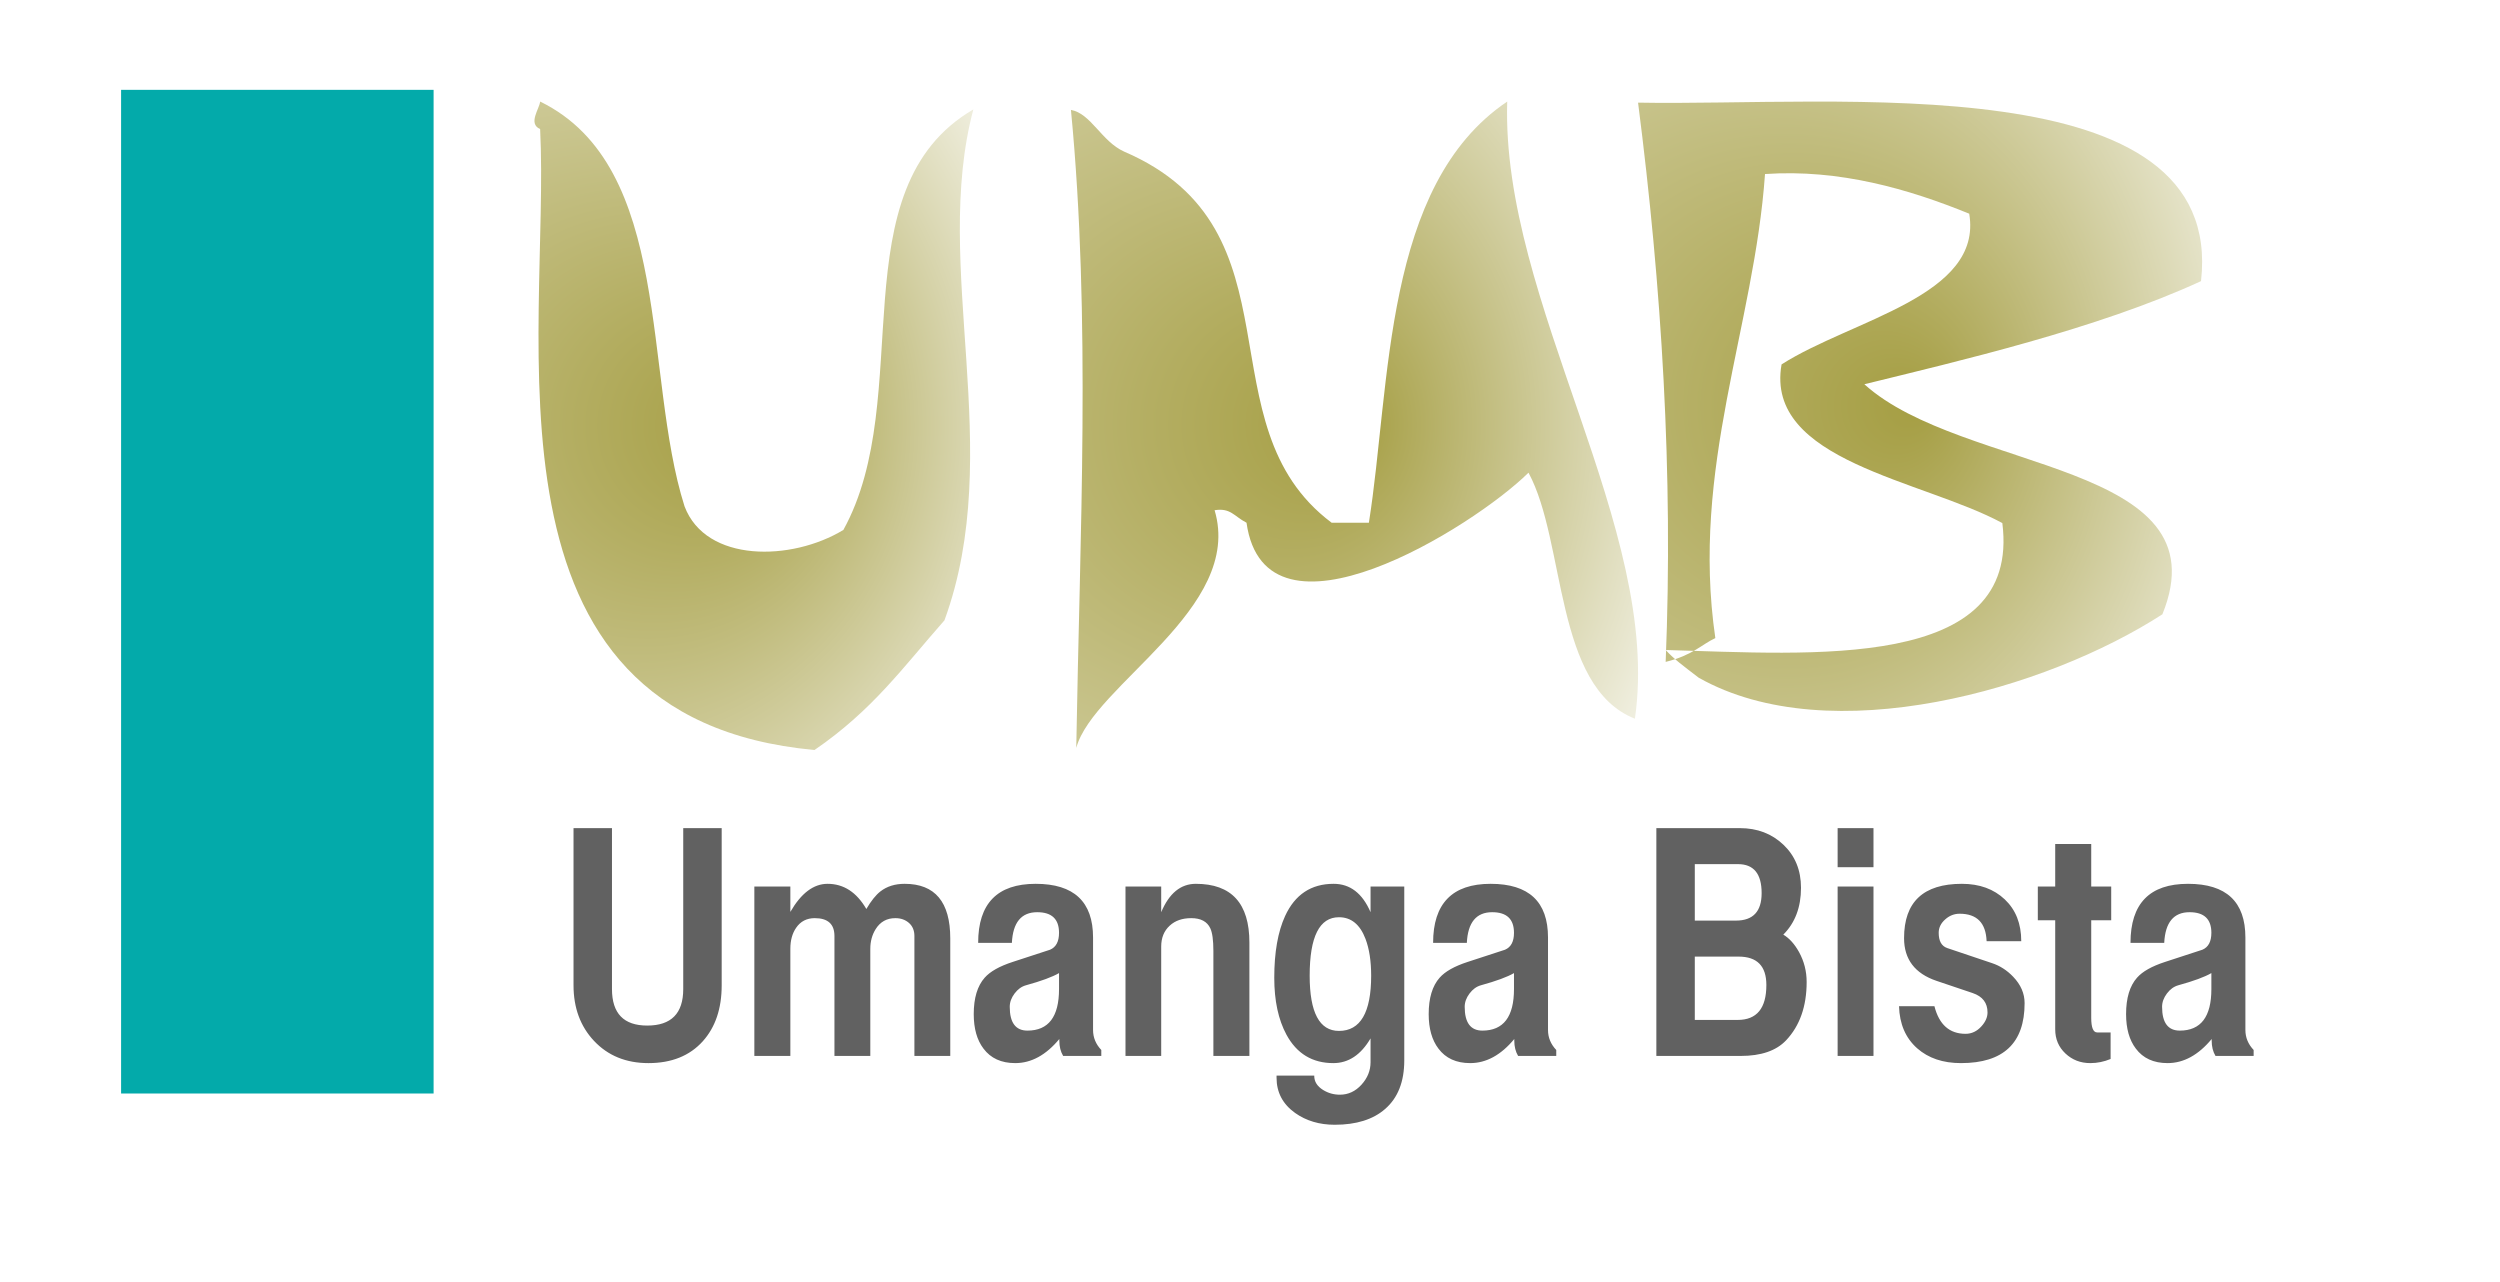
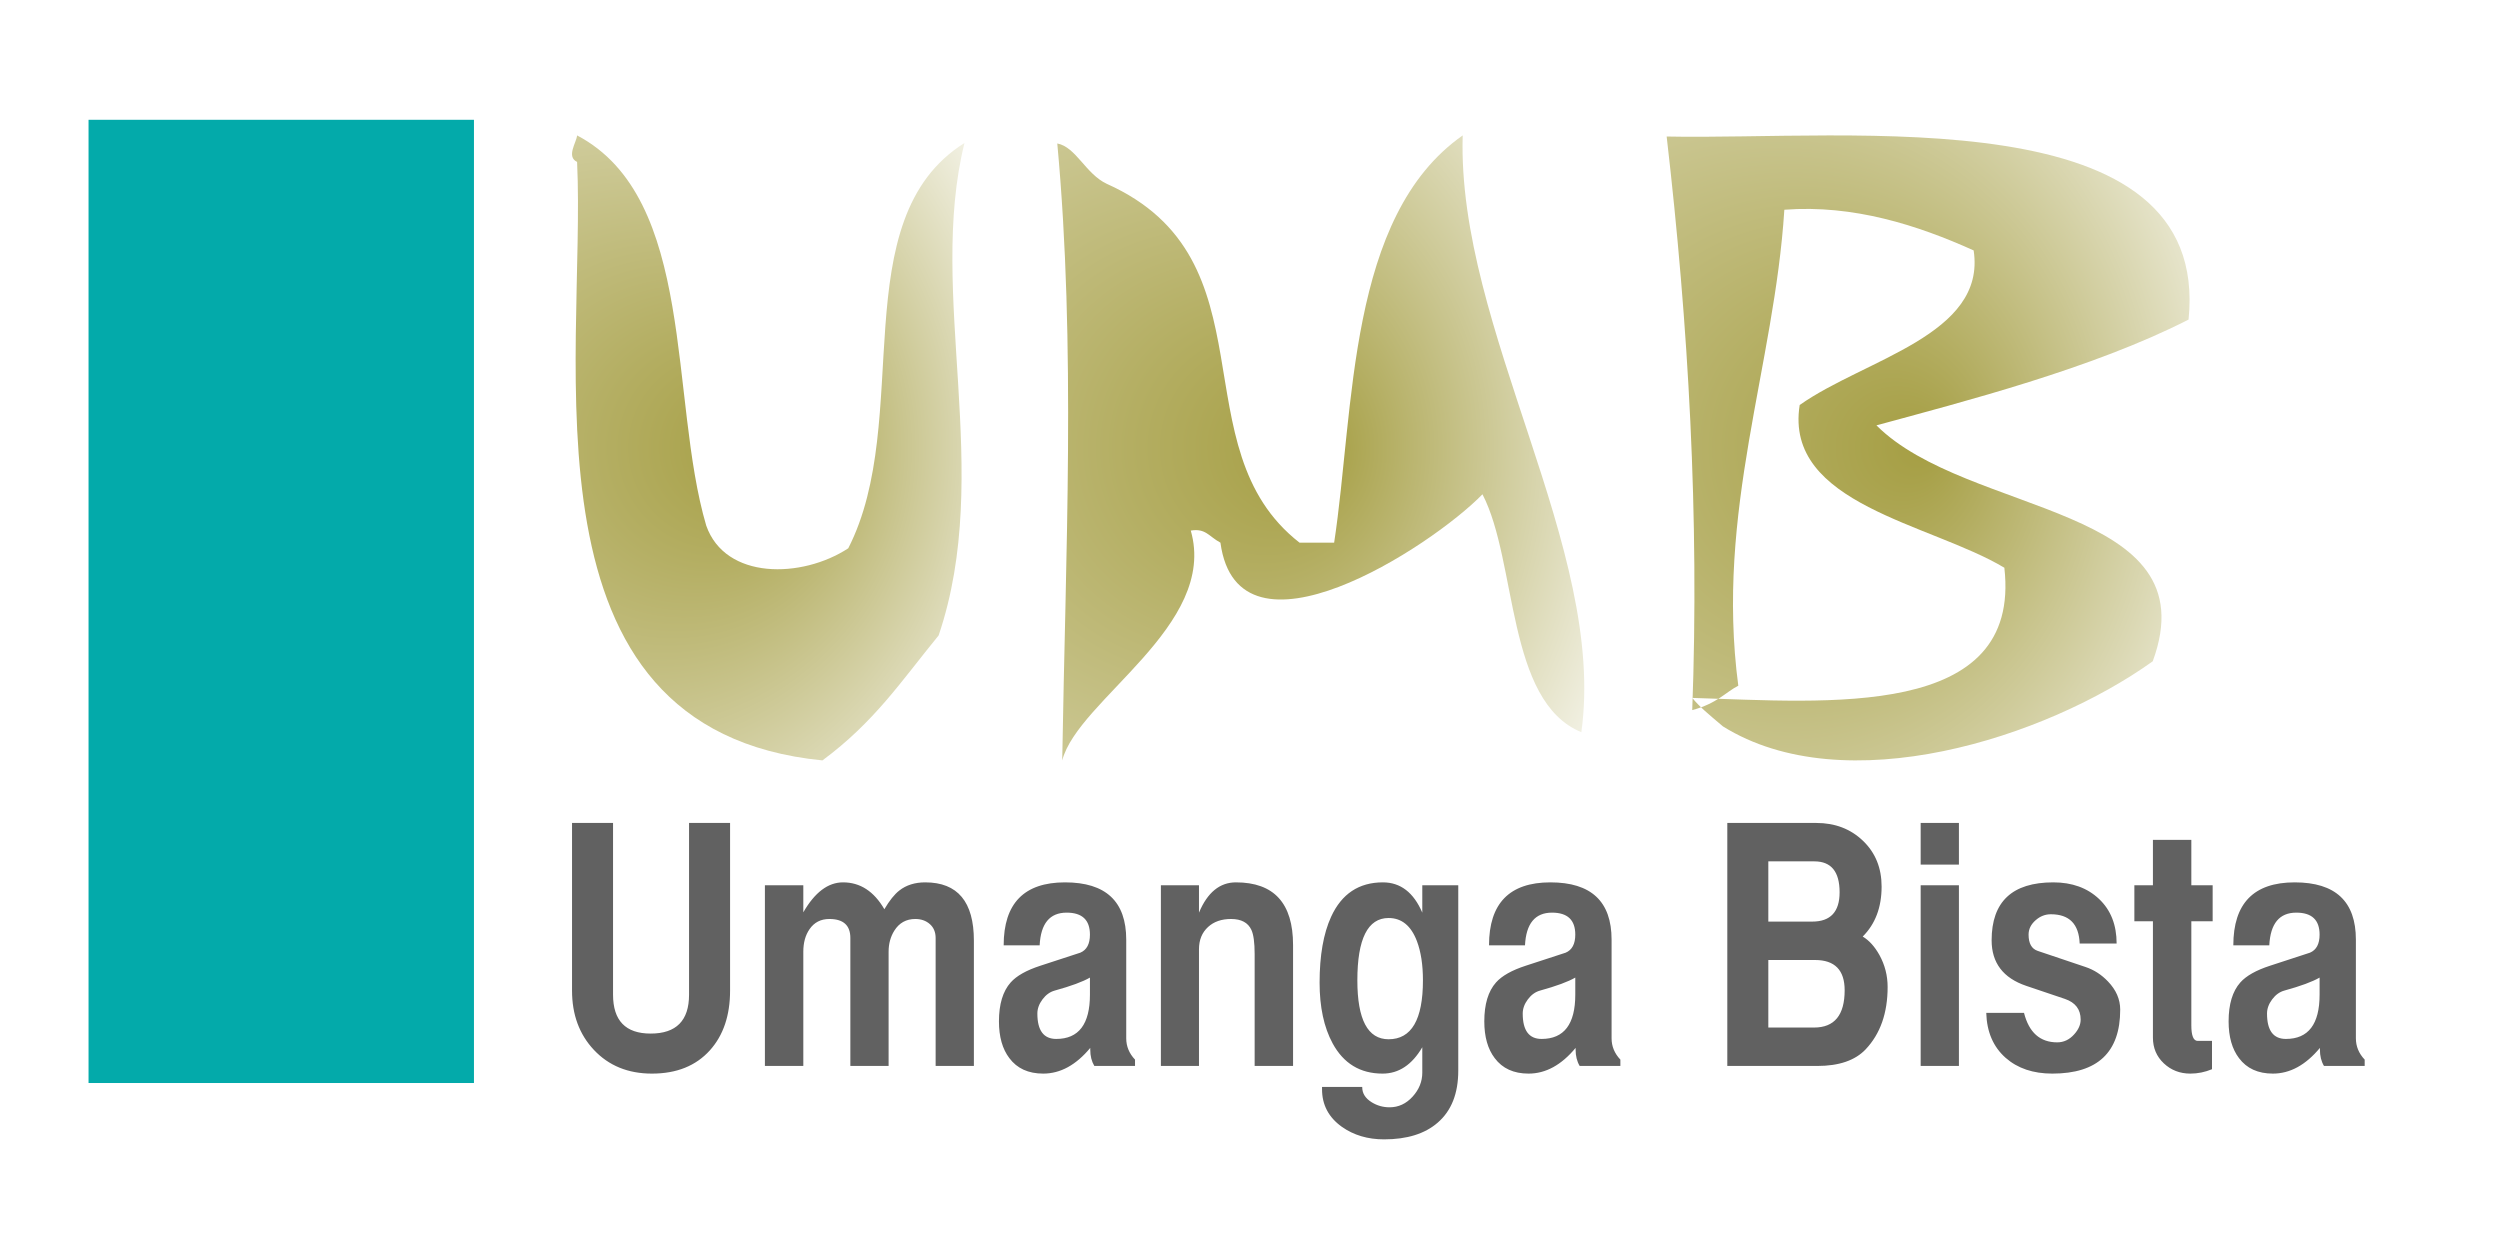
- <svg xmlns="http://www.w3.org/2000/svg" version="1.1" width="320" height="164">
+ <svg xmlns="http://www.w3.org/2000/svg" version="1.1" width="240" height="120">
  <g id="Layer1">
    <g id="Shape1">
-       <path id="shapePath1" d="M15.5,11.5 L55.5,11.5 L55.5,139.969 L15.5,139.969 L15.5,11.5 Z" style="stroke:none;fill-rule:evenodd;fill:#03aaaa;fill-opacity:1;" />
+       <path id="shapePath1" d="M8.5,11.5 L45.5,11.5 L45.5,103.969 L8.5,103.969 L8.5,11.5 Z" style="stroke:none;fill-rule:evenodd;fill:#03aaaa;fill-opacity:1;" />
    </g>
    <g id="Shape2">
      <path id="shapePath2" d="M96.5,79.5 Z" style="stroke:none;fill-rule:evenodd;fill:#03aaaa;fill-opacity:1;" />
    </g>
    <g id="Shape3">
-       <path id="shapePath3" d="M69.137,16.521 C70.459,42.779 59.96,91.934 104.256,96 C111.68,90.912 115.509,85.514 120.892,79.4 C128.802,57.734 119.224,34.13 124.589,14.006 C107.171,24.169 117.357,50.777 107.953,67.831 C101.312,71.865 90.352,72.045 87.621,64.812 C82.275,47.968 86.203,21.329 69.137,13 C69.062,13.914 67.542,15.823 69.137,16.521 Z" style="stroke:none;fill-rule:evenodd;fill:url(#radialGradientFill3);fill-opacity:1;" />
+       <path id="shapePath3" d="M55.401,15.545 C56.288,34.527 49.247,70.06 78.953,72.999 C83.932,69.321 86.5,65.419 90.11,60.999 C95.414,45.337 88.991,28.274 92.589,13.727 C80.908,21.073 87.739,40.308 81.433,52.636 C76.979,55.553 69.629,55.683 67.797,50.454 C64.212,38.278 66.847,19.021 55.401,13 C55.352,13.661 54.332,15.04 55.401,15.545 Z" style="stroke:none;fill-rule:evenodd;fill:url(#radialGradientFill3);fill-opacity:1;" />
      <defs>
-         <radialGradient id="radialGradientFill3" gradientUnits="userSpaceOnUse" cx="48.442" cy="54.5" r="96.116" fx="96.5" fy="54.5">
+         <radialGradient id="radialGradientFill3" gradientUnits="userSpaceOnUse" cx="41.523" cy="43" r="64.457" fx="73.752" fy="43">
          <stop offset="0" stop-color="#a59e43" stop-opacity="1" />
          <stop offset="1" stop-color="#ffffff" stop-opacity="1" />
        </radialGradient>
      </defs>
    </g>
    <g id="Shape4">
-       <path id="shapePath4" d="M137.761,95.731 C138.21,68.571 139.664,40.855 137.08,14.068 C139.655,14.53 140.992,18.101 143.89,19.405 C167.152,29.403 153.669,54.338 170.45,66.909 L175.217,66.909 C178.026,49.222 177.041,23.707 192.924,13 C192.125,38.665 212.785,67.62 209.269,91.995 C198.912,87.917 200.457,69.387 195.648,60.504 C188.555,67.506 161.969,84.056 159.554,66.909 C157.936,66.07 157.526,64.982 155.468,65.308 C159.233,77.909 139.921,87.688 137.761,95.731 Z" style="stroke:none;fill-rule:evenodd;fill:url(#radialGradientFill4);fill-opacity:1;" />
+       <path id="shapePath4" d="M101.974,72.999 C102.287,53.302 103.3,33.201 101.499,13.773 C103.294,14.109 104.225,16.698 106.245,17.645 C122.457,24.895 113.061,42.979 124.756,52.096 L128.078,52.096 C130.036,39.269 129.349,20.765 140.419,12.999 C139.862,31.613 154.261,52.612 151.81,70.29 C144.592,67.332 145.669,53.893 142.317,47.451 C137.374,52.529 118.845,64.532 117.162,52.096 C116.034,51.488 115.749,50.699 114.314,50.935 C116.938,60.074 103.479,67.166 101.974,72.999 Z" style="stroke:none;fill-rule:evenodd;fill:url(#radialGradientFill4);fill-opacity:1;" />
      <defs>
-         <radialGradient id="radialGradientFill4" gradientUnits="userSpaceOnUse" cx="120.256" cy="54.366" r="106.24" fx="173.376" fy="54.366">
+         <radialGradient id="radialGradientFill4" gradientUnits="userSpaceOnUse" cx="89.774" cy="42.999" r="74.043" fx="126.795" fy="42.999">
          <stop offset="0" stop-color="#a59e43" stop-opacity="1" />
          <stop offset="1" stop-color="#ffffff" stop-opacity="1" />
        </radialGradient>
      </defs>
    </g>
    <g id="Shape5">
-       <path id="shapePath5" d="M213.205,84.722 C214.193,60.608 212.695,36.694 209.672,13.137 C234.924,13.629 284.882,8.153 281.731,35.984 C268.463,42.109 250.609,46.234 238.637,49.184 C251.223,60.572 284.754,59.031 276.786,78.63 C261.953,88.228 234.254,96.225 217.443,86.754 C215.405,85.191 214.239,84.338 213.205,83.2 C231.794,83.695 258.709,85.986 256.299,66.953 C246.09,61.422 225.861,59.038 228.04,46.645 C237.012,40.908 253.842,37.909 252.06,27.353 C244.357,24.213 235.476,21.618 225.921,22.276 C224.547,41.839 216.375,59.904 219.563,81.677 C217.794,82.493 216.696,83.865 213.205,84.722 Z" style="stroke:none;fill-rule:evenodd;fill:url(#radialGradientFill5);fill-opacity:1;" />
+       <path id="shapePath5" d="M162.455,68.171 C163.142,49.621 162.101,31.226 159.999,13.105 C177.556,13.484 212.292,9.272 210.101,30.68 C200.876,35.391 188.462,38.565 180.138,40.834 C188.889,49.594 212.203,48.408 206.663,63.485 C196.35,70.867 177.09,77.019 165.402,69.733 C163.985,68.531 163.174,67.875 162.455,66.999 C175.38,67.38 194.094,69.142 192.418,54.502 C185.32,50.248 171.255,48.413 172.77,38.881 C179.008,34.468 190.71,32.161 189.471,24.041 C184.115,21.625 177.94,19.629 171.297,20.135 C170.341,35.184 164.659,49.08 166.876,65.828 C165.646,66.456 164.882,67.511 162.455,68.171 Z" style="stroke:none;fill-rule:evenodd;fill:url(#radialGradientFill5);fill-opacity:1;" />
      <defs>
-         <radialGradient id="radialGradientFill5" gradientUnits="userSpaceOnUse" cx="190.669" cy="52" r="110.208" fx="245.773" fy="52">
+         <radialGradient id="radialGradientFill5" gradientUnits="userSpaceOnUse" cx="146.786" cy="43" r="76.627" fx="185.1" fy="43">
          <stop offset="0" stop-color="#a59e43" stop-opacity="1" />
          <stop offset="1" stop-color="#ffffff" stop-opacity="1" />
        </radialGradient>
      </defs>
    </g>
    <g id="Shape6">
-       <path id="shapePath6" d="M92.376,126.117 C92.376,129.099 91.569,131.488 89.954,133.285 C88.274,135.147 85.957,136.078 83.001,136.078 C80.136,136.078 77.812,135.128 76.028,133.227 C74.283,131.365 73.411,128.995 73.411,126.117 L73.411,106 L78.333,106 L78.333,126.605 C78.333,129.717 79.837,131.273 82.845,131.273 C85.918,131.273 87.454,129.717 87.454,126.605 L87.454,106 L92.376,106 L92.376,126.117 M121.634,135.16 L117.044,135.16 L117.044,119.809 C117.044,119.105 116.813,118.549 116.351,118.139 C115.888,117.729 115.306,117.523 114.602,117.523 C113.509,117.523 112.669,117.992 112.083,118.93 C111.627,119.659 111.399,120.499 111.399,121.449 L111.399,135.16 L106.809,135.16 L106.809,119.809 C106.809,118.285 105.97,117.523 104.29,117.523 C103.261,117.523 102.467,117.934 101.907,118.754 C101.412,119.47 101.165,120.368 101.165,121.449 L101.165,135.16 L96.556,135.16 L96.556,113.48 L101.165,113.48 L101.165,116.723 C102.545,114.327 104.134,113.129 105.931,113.129 C107.988,113.129 109.642,114.203 110.892,116.352 C111.504,115.31 112.102,114.561 112.688,114.105 C113.522,113.454 114.557,113.129 115.794,113.129 C119.687,113.129 121.634,115.46 121.634,120.121 L121.634,135.16 M140.966,135.16 L136.083,135.16 C135.757,134.613 135.595,133.962 135.595,133.207 L135.595,132.992 C133.889,135.049 132.007,136.078 129.95,136.078 C128.166,136.078 126.812,135.46 125.888,134.223 C125.054,133.129 124.638,131.658 124.638,129.809 C124.638,127.751 125.106,126.195 126.044,125.141 C126.747,124.346 127.938,123.676 129.618,123.129 L134.403,121.566 C135.171,121.241 135.556,120.518 135.556,119.398 C135.556,117.641 134.625,116.762 132.763,116.762 C130.731,116.762 129.651,118.07 129.52,120.688 L125.204,120.688 C125.204,115.648 127.658,113.129 132.567,113.129 C137.463,113.129 139.911,115.421 139.911,120.004 L139.911,131.84 C139.911,132.803 140.263,133.656 140.966,134.398 L140.966,135.16 M135.556,126.605 L135.556,124.555 C134.709,125.049 133.296,125.57 131.317,126.117 C130.757,126.273 130.272,126.625 129.862,127.172 C129.452,127.719 129.247,128.285 129.247,128.871 C129.247,130.902 130.002,131.918 131.513,131.918 C134.208,131.918 135.556,130.147 135.556,126.605 M159.923,135.16 L155.313,135.16 L155.313,121.723 C155.313,120.355 155.183,119.392 154.923,118.832 C154.519,117.96 153.705,117.523 152.481,117.523 C151.336,117.523 150.418,117.842 149.727,118.48 C148.998,119.145 148.634,120.036 148.634,121.156 L148.634,135.16 L144.063,135.16 L144.063,113.48 L148.634,113.48 L148.634,116.762 C149.649,114.34 151.127,113.129 153.067,113.129 C157.638,113.129 159.923,115.635 159.923,120.648 L159.923,135.16 M179.747,135.727 C179.747,138.461 178.927,140.538 177.286,141.957 C175.75,143.298 173.601,143.969 170.841,143.969 C168.888,143.969 167.201,143.467 165.782,142.465 C164.194,141.332 163.399,139.828 163.399,137.953 L163.399,137.68 L168.224,137.68 L168.224,137.719 C168.224,138.448 168.601,139.047 169.356,139.516 C170.007,139.919 170.724,140.121 171.505,140.121 C172.573,140.121 173.494,139.695 174.268,138.842 C175.043,137.989 175.431,137.029 175.431,135.961 L175.431,132.914 C174.194,135.023 172.605,136.078 170.665,136.078 C167.983,136.078 165.984,134.867 164.669,132.445 C163.627,130.518 163.106,128.09 163.106,125.16 C163.106,121.905 163.569,119.268 164.493,117.25 C165.756,114.503 167.826,113.129 170.704,113.129 C172.813,113.129 174.389,114.34 175.431,116.762 L175.431,113.48 L179.747,113.48 L179.747,135.727 M175.509,124.887 C175.509,123.025 175.268,121.456 174.786,120.18 C174.083,118.331 172.95,117.406 171.388,117.406 C168.888,117.406 167.638,119.9 167.638,124.887 C167.638,129.6 168.888,131.957 171.388,131.957 C174.135,131.957 175.509,129.6 175.509,124.887 M199.2,135.16 L194.317,135.16 C193.992,134.613 193.829,133.962 193.829,133.207 L193.829,132.992 C192.123,135.049 190.242,136.078 188.184,136.078 C186.401,136.078 185.046,135.46 184.122,134.223 C183.289,133.129 182.872,131.658 182.872,129.809 C182.872,127.751 183.341,126.195 184.278,125.141 C184.981,124.346 186.173,123.676 187.852,123.129 L192.638,121.566 C193.406,121.241 193.79,120.518 193.79,119.398 C193.79,117.641 192.859,116.762 190.997,116.762 C188.966,116.762 187.885,118.07 187.755,120.688 L183.438,120.688 C183.438,115.648 185.893,113.129 190.802,113.129 C195.698,113.129 198.145,115.421 198.145,120.004 L198.145,131.84 C198.145,132.803 198.497,133.656 199.2,134.398 L199.2,135.16 M193.79,126.605 L193.79,124.555 C192.944,125.049 191.531,125.57 189.552,126.117 C188.992,126.273 188.507,126.625 188.097,127.172 C187.686,127.719 187.481,128.285 187.481,128.871 C187.481,130.902 188.237,131.918 189.747,131.918 C192.442,131.918 193.79,130.147 193.79,126.605 M231.251,125.688 C231.251,128.812 230.372,131.306 228.614,133.168 C227.351,134.496 225.418,135.16 222.813,135.16 L212.013,135.16 L212.013,106 L222.696,106 C224.936,106 226.801,106.713 228.292,108.139 C229.783,109.564 230.528,111.397 230.528,113.637 C230.528,116.124 229.773,118.122 228.263,119.633 C229.031,120.089 229.701,120.831 230.274,121.859 C230.925,123.044 231.251,124.32 231.251,125.688 M225.489,114.32 C225.489,111.846 224.48,110.609 222.462,110.609 L216.934,110.609 L216.934,117.836 L222.208,117.836 C224.395,117.836 225.489,116.664 225.489,114.32 M226.095,126.078 C226.095,123.656 224.91,122.445 222.54,122.445 L216.934,122.445 L216.934,130.551 L222.423,130.551 C224.871,130.551 226.095,129.06 226.095,126.078 M239.806,111 L235.216,111 L235.216,106 L239.806,106 L239.806,111 M239.806,135.16 L235.216,135.16 L235.216,113.48 L239.806,113.48 L239.806,135.16 M259.149,128.402 C259.149,133.52 256.435,136.078 251.005,136.078 C248.7,136.078 246.832,135.447 245.399,134.184 C243.915,132.868 243.14,131.072 243.075,128.793 L247.606,128.793 C248.205,131.15 249.533,132.328 251.591,132.328 C252.372,132.328 253.049,132.009 253.622,131.371 C254.143,130.798 254.403,130.206 254.403,129.594 C254.403,128.37 253.772,127.543 252.509,127.113 L247.88,125.551 C245.106,124.613 243.72,122.79 243.72,120.082 C243.72,115.447 246.187,113.129 251.122,113.129 C253.375,113.129 255.204,113.793 256.61,115.121 C258.017,116.449 258.72,118.233 258.72,120.473 L254.286,120.473 C254.195,118.129 253.043,116.957 250.829,116.957 C250.152,116.957 249.546,117.191 249.013,117.66 C248.44,118.155 248.153,118.734 248.153,119.398 C248.153,120.453 248.518,121.104 249.247,121.352 L254.989,123.285 C256.005,123.624 256.903,124.203 257.685,125.023 C258.661,126.039 259.149,127.165 259.149,128.402 M270.235,117.797 L267.677,117.797 L267.677,130.277 C267.677,131.527 267.931,132.152 268.438,132.152 L270.157,132.152 L270.157,135.551 C269.311,135.902 268.445,136.078 267.56,136.078 C266.31,136.078 265.248,135.668 264.376,134.848 C263.504,134.027 263.067,132.999 263.067,131.762 L263.067,117.797 L260.841,117.797 L260.841,113.48 L263.067,113.48 L263.067,108.031 L267.677,108.031 L267.677,113.48 L270.235,113.48 L270.235,117.797 M288.466,135.16 L283.583,135.16 C283.257,134.613 283.095,133.962 283.095,133.207 L283.095,132.992 C281.389,135.049 279.507,136.078 277.45,136.078 C275.666,136.078 274.312,135.46 273.388,134.223 C272.554,133.129 272.138,131.658 272.138,129.809 C272.138,127.751 272.606,126.195 273.544,125.141 C274.247,124.346 275.438,123.676 277.118,123.129 L281.903,121.566 C282.671,121.241 283.056,120.518 283.056,119.398 C283.056,117.641 282.125,116.762 280.263,116.762 C278.231,116.762 277.151,118.07 277.02,120.688 L272.704,120.688 C272.704,115.648 275.158,113.129 280.067,113.129 C284.963,113.129 287.411,115.421 287.411,120.004 L287.411,131.84 C287.411,132.803 287.763,133.656 288.466,134.398 L288.466,135.16 M283.056,126.605 L283.056,124.555 C282.209,125.049 280.796,125.57 278.817,126.117 C278.257,126.273 277.772,126.625 277.362,127.172 C276.952,127.719 276.747,128.285 276.747,128.871 C276.747,130.902 277.502,131.918 279.013,131.918 C281.708,131.918 283.056,130.147 283.056,126.605 " style="stroke:none;fill-rule:nonzero;fill:#616161;fill-opacity:1;" />
+       <path id="shapePath6" d="M70.087,95.098 C70.087,97.483 69.441,99.394 68.149,100.832 C66.806,102.322 64.951,103.066 62.587,103.066 C60.295,103.066 58.436,102.306 57.009,100.785 C55.613,99.296 54.915,97.4 54.915,95.098 L54.915,79.004 L58.852,79.004 L58.852,95.488 C58.852,97.978 60.056,99.223 62.462,99.223 C64.92,99.223 66.149,97.978 66.149,95.488 L66.149,79.004 L70.087,79.004 L70.087,95.098 M93.493,102.332 L89.821,102.332 L89.821,90.051 C89.821,89.488 89.636,89.043 89.266,88.715 C88.897,88.387 88.431,88.223 87.868,88.223 C86.993,88.223 86.321,88.598 85.852,89.348 C85.488,89.931 85.306,90.603 85.306,91.363 L85.306,102.332 L81.634,102.332 L81.634,90.051 C81.634,88.832 80.962,88.223 79.618,88.223 C78.795,88.223 78.16,88.551 77.712,89.207 C77.316,89.78 77.118,90.499 77.118,91.363 L77.118,102.332 L73.431,102.332 L73.431,84.988 L77.118,84.988 L77.118,87.582 C78.222,85.665 79.493,84.707 80.931,84.707 C82.576,84.707 83.899,85.566 84.899,87.285 C85.389,86.452 85.868,85.853 86.337,85.488 C87.004,84.967 87.832,84.707 88.821,84.707 C91.936,84.707 93.493,86.572 93.493,90.301 L93.493,102.332 M108.962,102.332 L105.056,102.332 C104.795,101.895 104.665,101.374 104.665,100.77 L104.665,100.598 C103.3,102.243 101.795,103.066 100.149,103.066 C98.722,103.066 97.639,102.572 96.899,101.582 C96.233,100.707 95.899,99.53 95.899,98.051 C95.899,96.405 96.274,95.16 97.024,94.316 C97.587,93.681 98.54,93.144 99.884,92.707 L103.712,91.457 C104.326,91.197 104.634,90.618 104.634,89.723 C104.634,88.316 103.889,87.613 102.399,87.613 C100.774,87.613 99.91,88.66 99.806,90.754 L96.352,90.754 C96.352,86.723 98.316,84.707 102.243,84.707 C106.16,84.707 108.118,86.54 108.118,90.207 L108.118,99.676 C108.118,100.447 108.399,101.129 108.962,101.723 L108.962,102.332 M104.634,95.488 L104.634,93.848 C103.957,94.243 102.826,94.66 101.243,95.098 C100.795,95.223 100.407,95.504 100.079,95.941 C99.751,96.379 99.587,96.832 99.587,97.301 C99.587,98.926 100.191,99.738 101.399,99.738 C103.556,99.738 104.634,98.322 104.634,95.488 M124.134,102.332 L120.446,102.332 L120.446,91.582 C120.446,90.488 120.342,89.717 120.134,89.269 C119.811,88.572 119.16,88.223 118.181,88.223 C117.264,88.223 116.53,88.478 115.977,88.988 C115.394,89.519 115.102,90.233 115.102,91.129 L115.102,102.332 L111.446,102.332 L111.446,84.988 L115.102,84.988 L115.102,87.613 C115.915,85.676 117.097,84.707 118.649,84.707 C122.306,84.707 124.134,86.712 124.134,90.723 L124.134,102.332 M139.993,102.785 C139.993,104.973 139.337,106.634 138.024,107.77 C136.795,108.842 135.076,109.379 132.868,109.379 C131.306,109.379 129.957,108.978 128.821,108.176 C127.55,107.27 126.915,106.066 126.915,104.566 L126.915,104.348 L130.774,104.348 L130.774,104.379 C130.774,104.962 131.076,105.441 131.681,105.816 C132.201,106.139 132.774,106.301 133.399,106.301 C134.253,106.301 134.99,105.96 135.61,105.277 C136.23,104.595 136.54,103.827 136.54,102.973 L136.54,100.535 C135.55,102.223 134.28,103.066 132.727,103.066 C130.582,103.066 128.983,102.098 127.931,100.16 C127.097,98.618 126.681,96.676 126.681,94.332 C126.681,91.728 127.05,89.618 127.79,88.004 C128.8,85.806 130.457,84.707 132.759,84.707 C134.446,84.707 135.707,85.676 136.54,87.613 L136.54,84.988 L139.993,84.988 L139.993,102.785 M136.602,94.113 C136.602,92.624 136.41,91.368 136.024,90.348 C135.462,88.868 134.556,88.129 133.306,88.129 C131.306,88.129 130.306,90.124 130.306,94.113 C130.306,97.884 131.306,99.769 133.306,99.769 C135.503,99.769 136.602,97.884 136.602,94.113 M155.556,102.332 L151.649,102.332 C151.389,101.895 151.259,101.374 151.259,100.77 L151.259,100.598 C149.894,102.243 148.389,103.066 146.743,103.066 C145.316,103.066 144.233,102.572 143.493,101.582 C142.826,100.707 142.493,99.53 142.493,98.051 C142.493,96.405 142.868,95.16 143.618,94.316 C144.181,93.681 145.134,93.144 146.477,92.707 L150.306,91.457 C150.92,91.197 151.227,90.618 151.227,89.723 C151.227,88.316 150.483,87.613 148.993,87.613 C147.368,87.613 146.503,88.66 146.399,90.754 L142.946,90.754 C142.946,86.723 144.91,84.707 148.837,84.707 C152.753,84.707 154.712,86.54 154.712,90.207 L154.712,99.676 C154.712,100.447 154.993,101.129 155.556,101.723 L155.556,102.332 M151.227,95.488 L151.227,93.848 C150.55,94.243 149.42,94.66 147.837,95.098 C147.389,95.223 147.001,95.504 146.673,95.941 C146.345,96.379 146.181,96.832 146.181,97.301 C146.181,98.926 146.785,99.738 147.993,99.738 C150.149,99.738 151.227,98.322 151.227,95.488 M181.212,94.754 C181.212,97.254 180.509,99.249 179.102,100.738 C178.092,101.801 176.545,102.332 174.462,102.332 L165.821,102.332 L165.821,79.004 L174.368,79.004 C176.16,79.004 177.652,79.574 178.845,80.715 C180.037,81.856 180.634,83.322 180.634,85.113 C180.634,87.103 180.03,88.702 178.821,89.91 C179.436,90.275 179.972,90.868 180.431,91.691 C180.951,92.639 181.212,93.66 181.212,94.754 M176.602,85.66 C176.602,83.681 175.795,82.691 174.181,82.691 L169.759,82.691 L169.759,88.473 L173.977,88.473 C175.727,88.473 176.602,87.535 176.602,85.66 M177.087,95.066 C177.087,93.129 176.139,92.16 174.243,92.16 L169.759,92.16 L169.759,98.644 L174.149,98.644 C176.108,98.644 177.087,97.452 177.087,95.066 M188.056,83.004 L184.384,83.004 L184.384,79.004 L188.056,79.004 L188.056,83.004 M188.056,102.332 L184.384,102.332 L184.384,84.988 L188.056,84.988 L188.056,102.332 M203.54,96.926 C203.54,101.02 201.368,103.066 197.024,103.066 C195.181,103.066 193.686,102.561 192.54,101.551 C191.352,100.499 190.733,99.061 190.681,97.238 L194.306,97.238 C194.785,99.124 195.847,100.066 197.493,100.066 C198.118,100.066 198.66,99.811 199.118,99.301 C199.535,98.842 199.743,98.368 199.743,97.879 C199.743,96.9 199.238,96.238 198.227,95.894 L194.524,94.644 C192.306,93.894 191.196,92.436 191.196,90.269 C191.196,86.561 193.17,84.707 197.118,84.707 C198.92,84.707 200.384,85.238 201.509,86.301 C202.634,87.363 203.196,88.79 203.196,90.582 L199.649,90.582 C199.576,88.707 198.655,87.769 196.884,87.769 C196.342,87.769 195.858,87.957 195.431,88.332 C194.972,88.728 194.743,89.191 194.743,89.723 C194.743,90.566 195.035,91.087 195.618,91.285 L200.212,92.832 C201.024,93.103 201.743,93.566 202.368,94.223 C203.149,95.035 203.54,95.936 203.54,96.926 M212.415,88.441 L210.368,88.441 L210.368,98.426 C210.368,99.426 210.571,99.926 210.977,99.926 L212.352,99.926 L212.352,102.645 C211.675,102.926 210.983,103.066 210.274,103.066 C209.274,103.066 208.425,102.738 207.727,102.082 C207.03,101.426 206.681,100.603 206.681,99.613 L206.681,88.441 L204.899,88.441 L204.899,84.988 L206.681,84.988 L206.681,80.629 L210.368,80.629 L210.368,84.988 L212.415,84.988 L212.415,88.441 M227.009,102.332 L223.102,102.332 C222.842,101.895 222.712,101.374 222.712,100.77 L222.712,100.598 C221.347,102.243 219.842,103.066 218.196,103.066 C216.769,103.066 215.686,102.572 214.946,101.582 C214.28,100.707 213.946,99.53 213.946,98.051 C213.946,96.405 214.321,95.16 215.071,94.316 C215.634,93.681 216.587,93.144 217.931,92.707 L221.759,91.457 C222.373,91.197 222.681,90.618 222.681,89.723 C222.681,88.316 221.936,87.613 220.446,87.613 C218.821,87.613 217.957,88.66 217.852,90.754 L214.399,90.754 C214.399,86.723 216.363,84.707 220.29,84.707 C224.207,84.707 226.165,86.54 226.165,90.207 L226.165,99.676 C226.165,100.447 226.446,101.129 227.009,101.723 L227.009,102.332 M222.681,95.488 L222.681,93.848 C222.003,94.243 220.873,94.66 219.29,95.098 C218.842,95.223 218.454,95.504 218.126,95.941 C217.798,96.379 217.634,96.832 217.634,97.301 C217.634,98.926 218.238,99.738 219.446,99.738 C221.602,99.738 222.681,98.322 222.681,95.488 " style="stroke:none;fill-rule:nonzero;fill:#616161;fill-opacity:1;" />
    </g>
  </g>
</svg>
